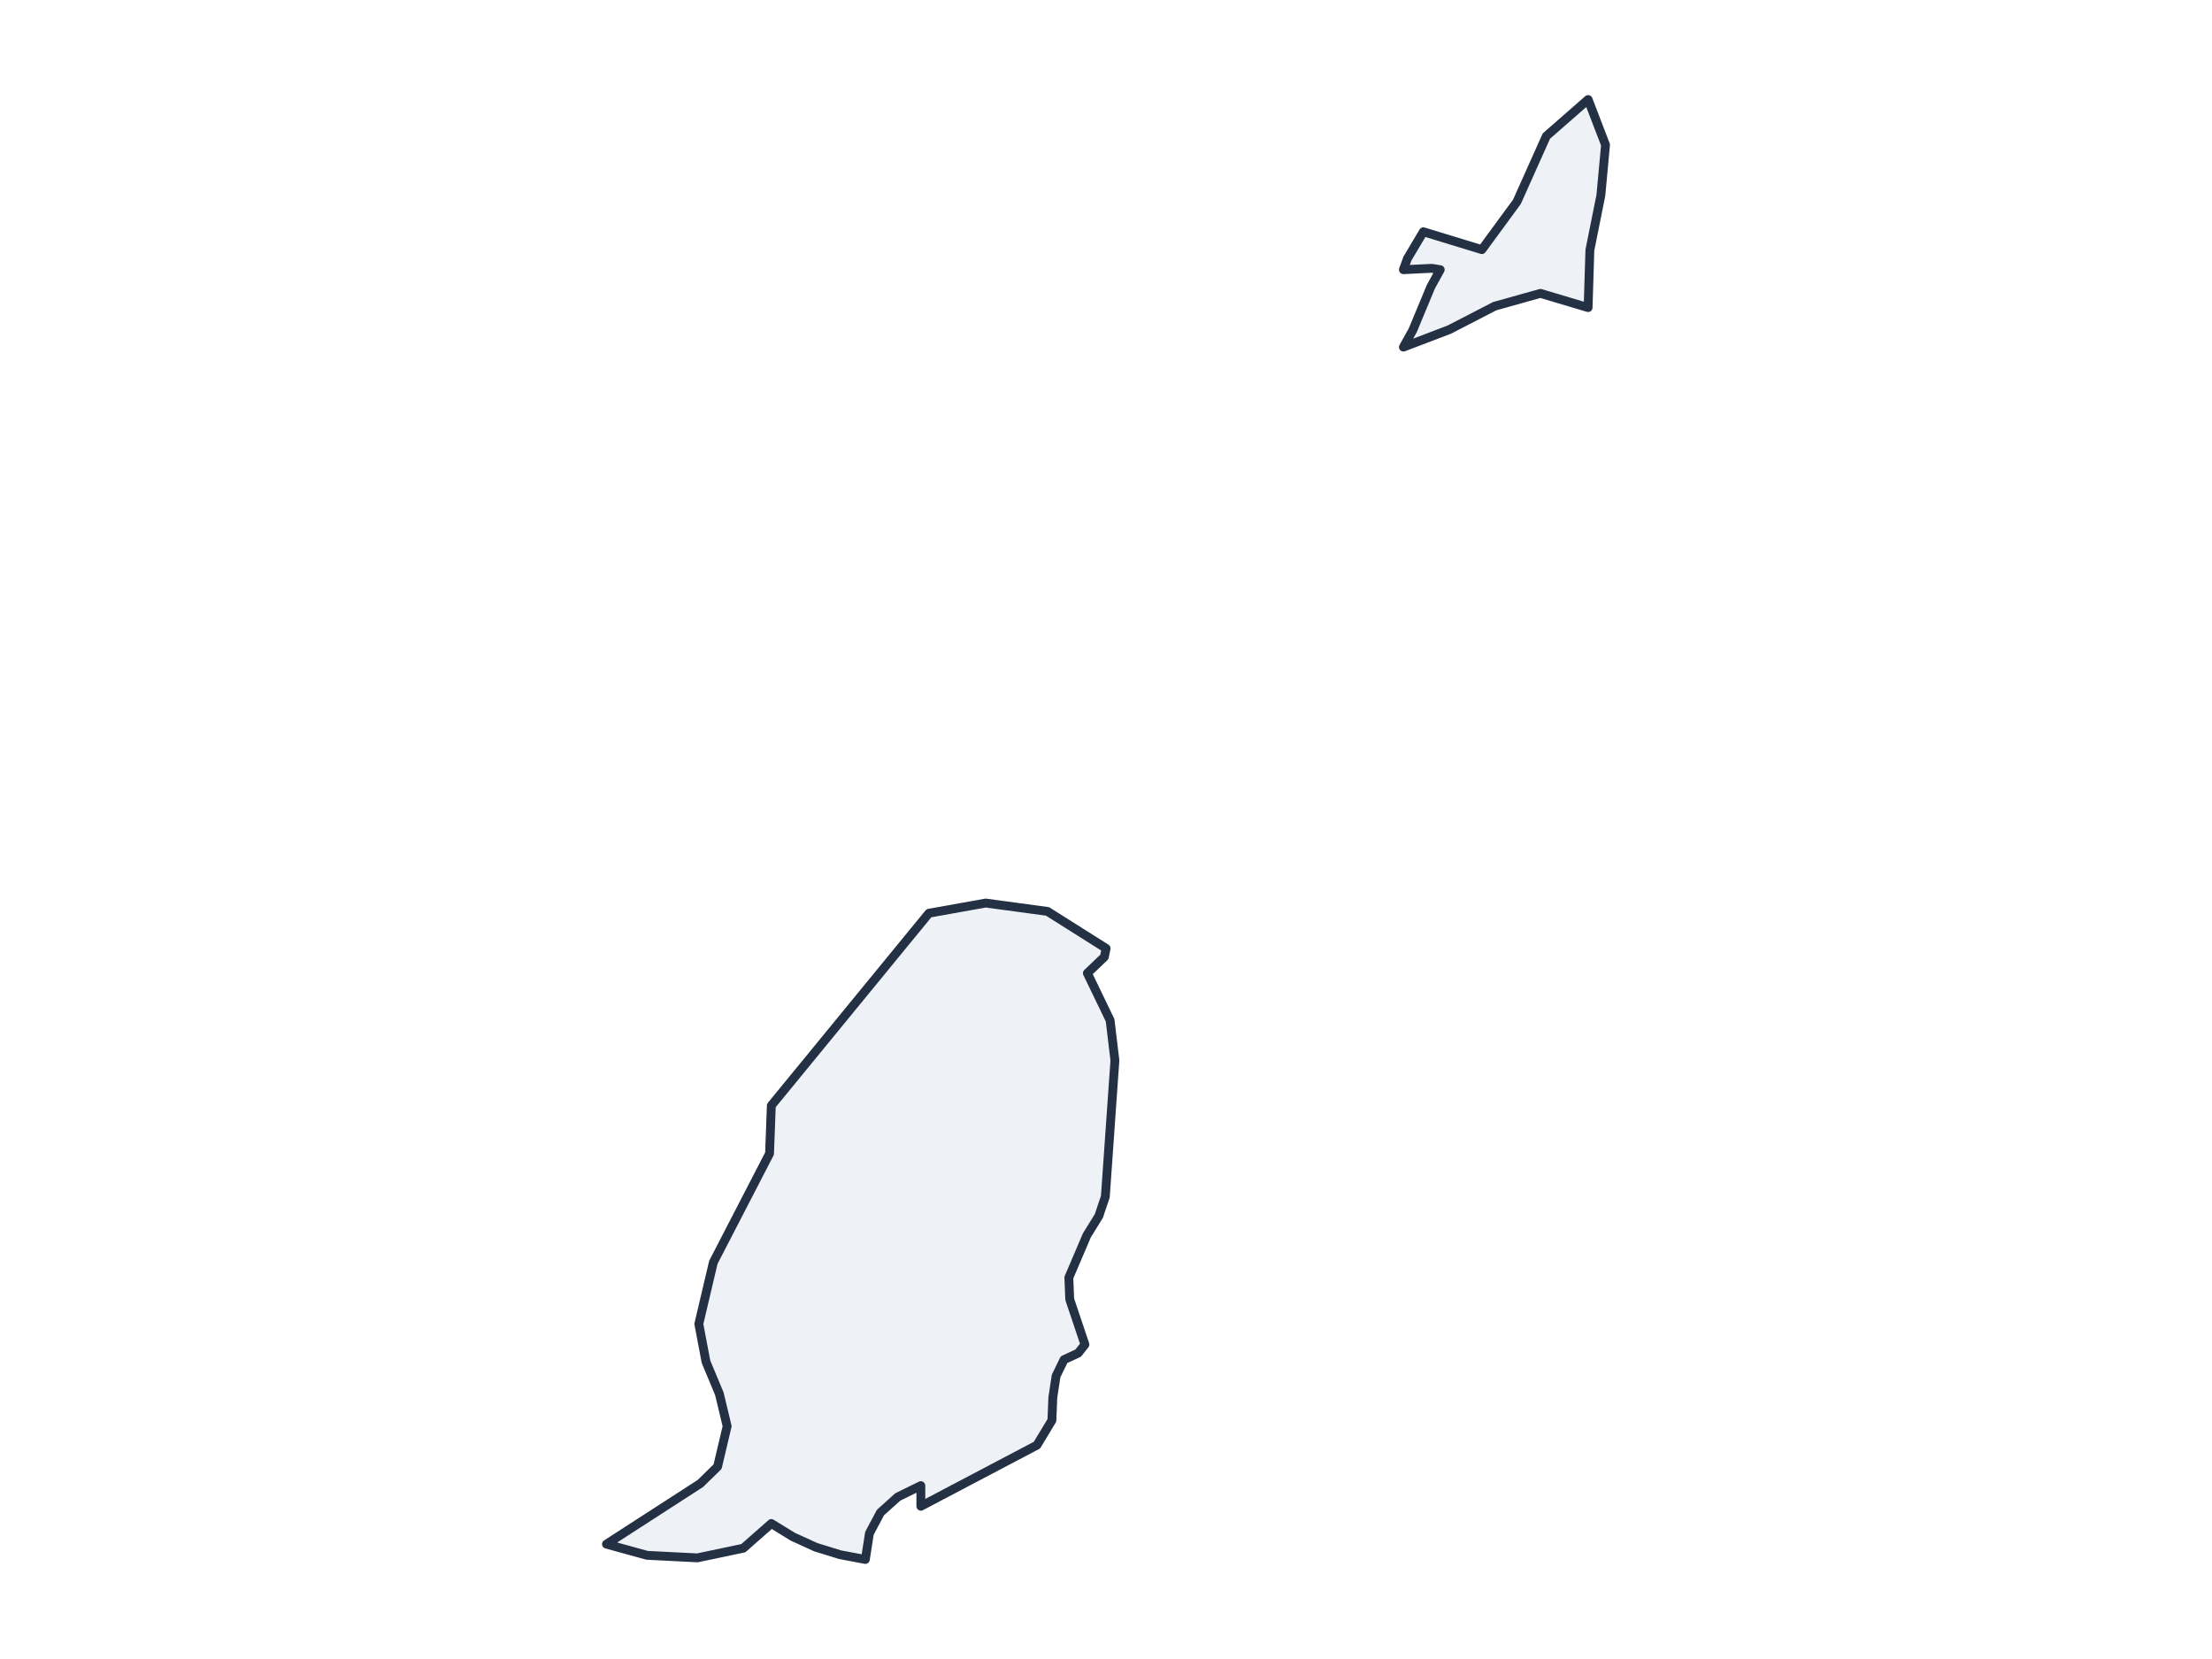
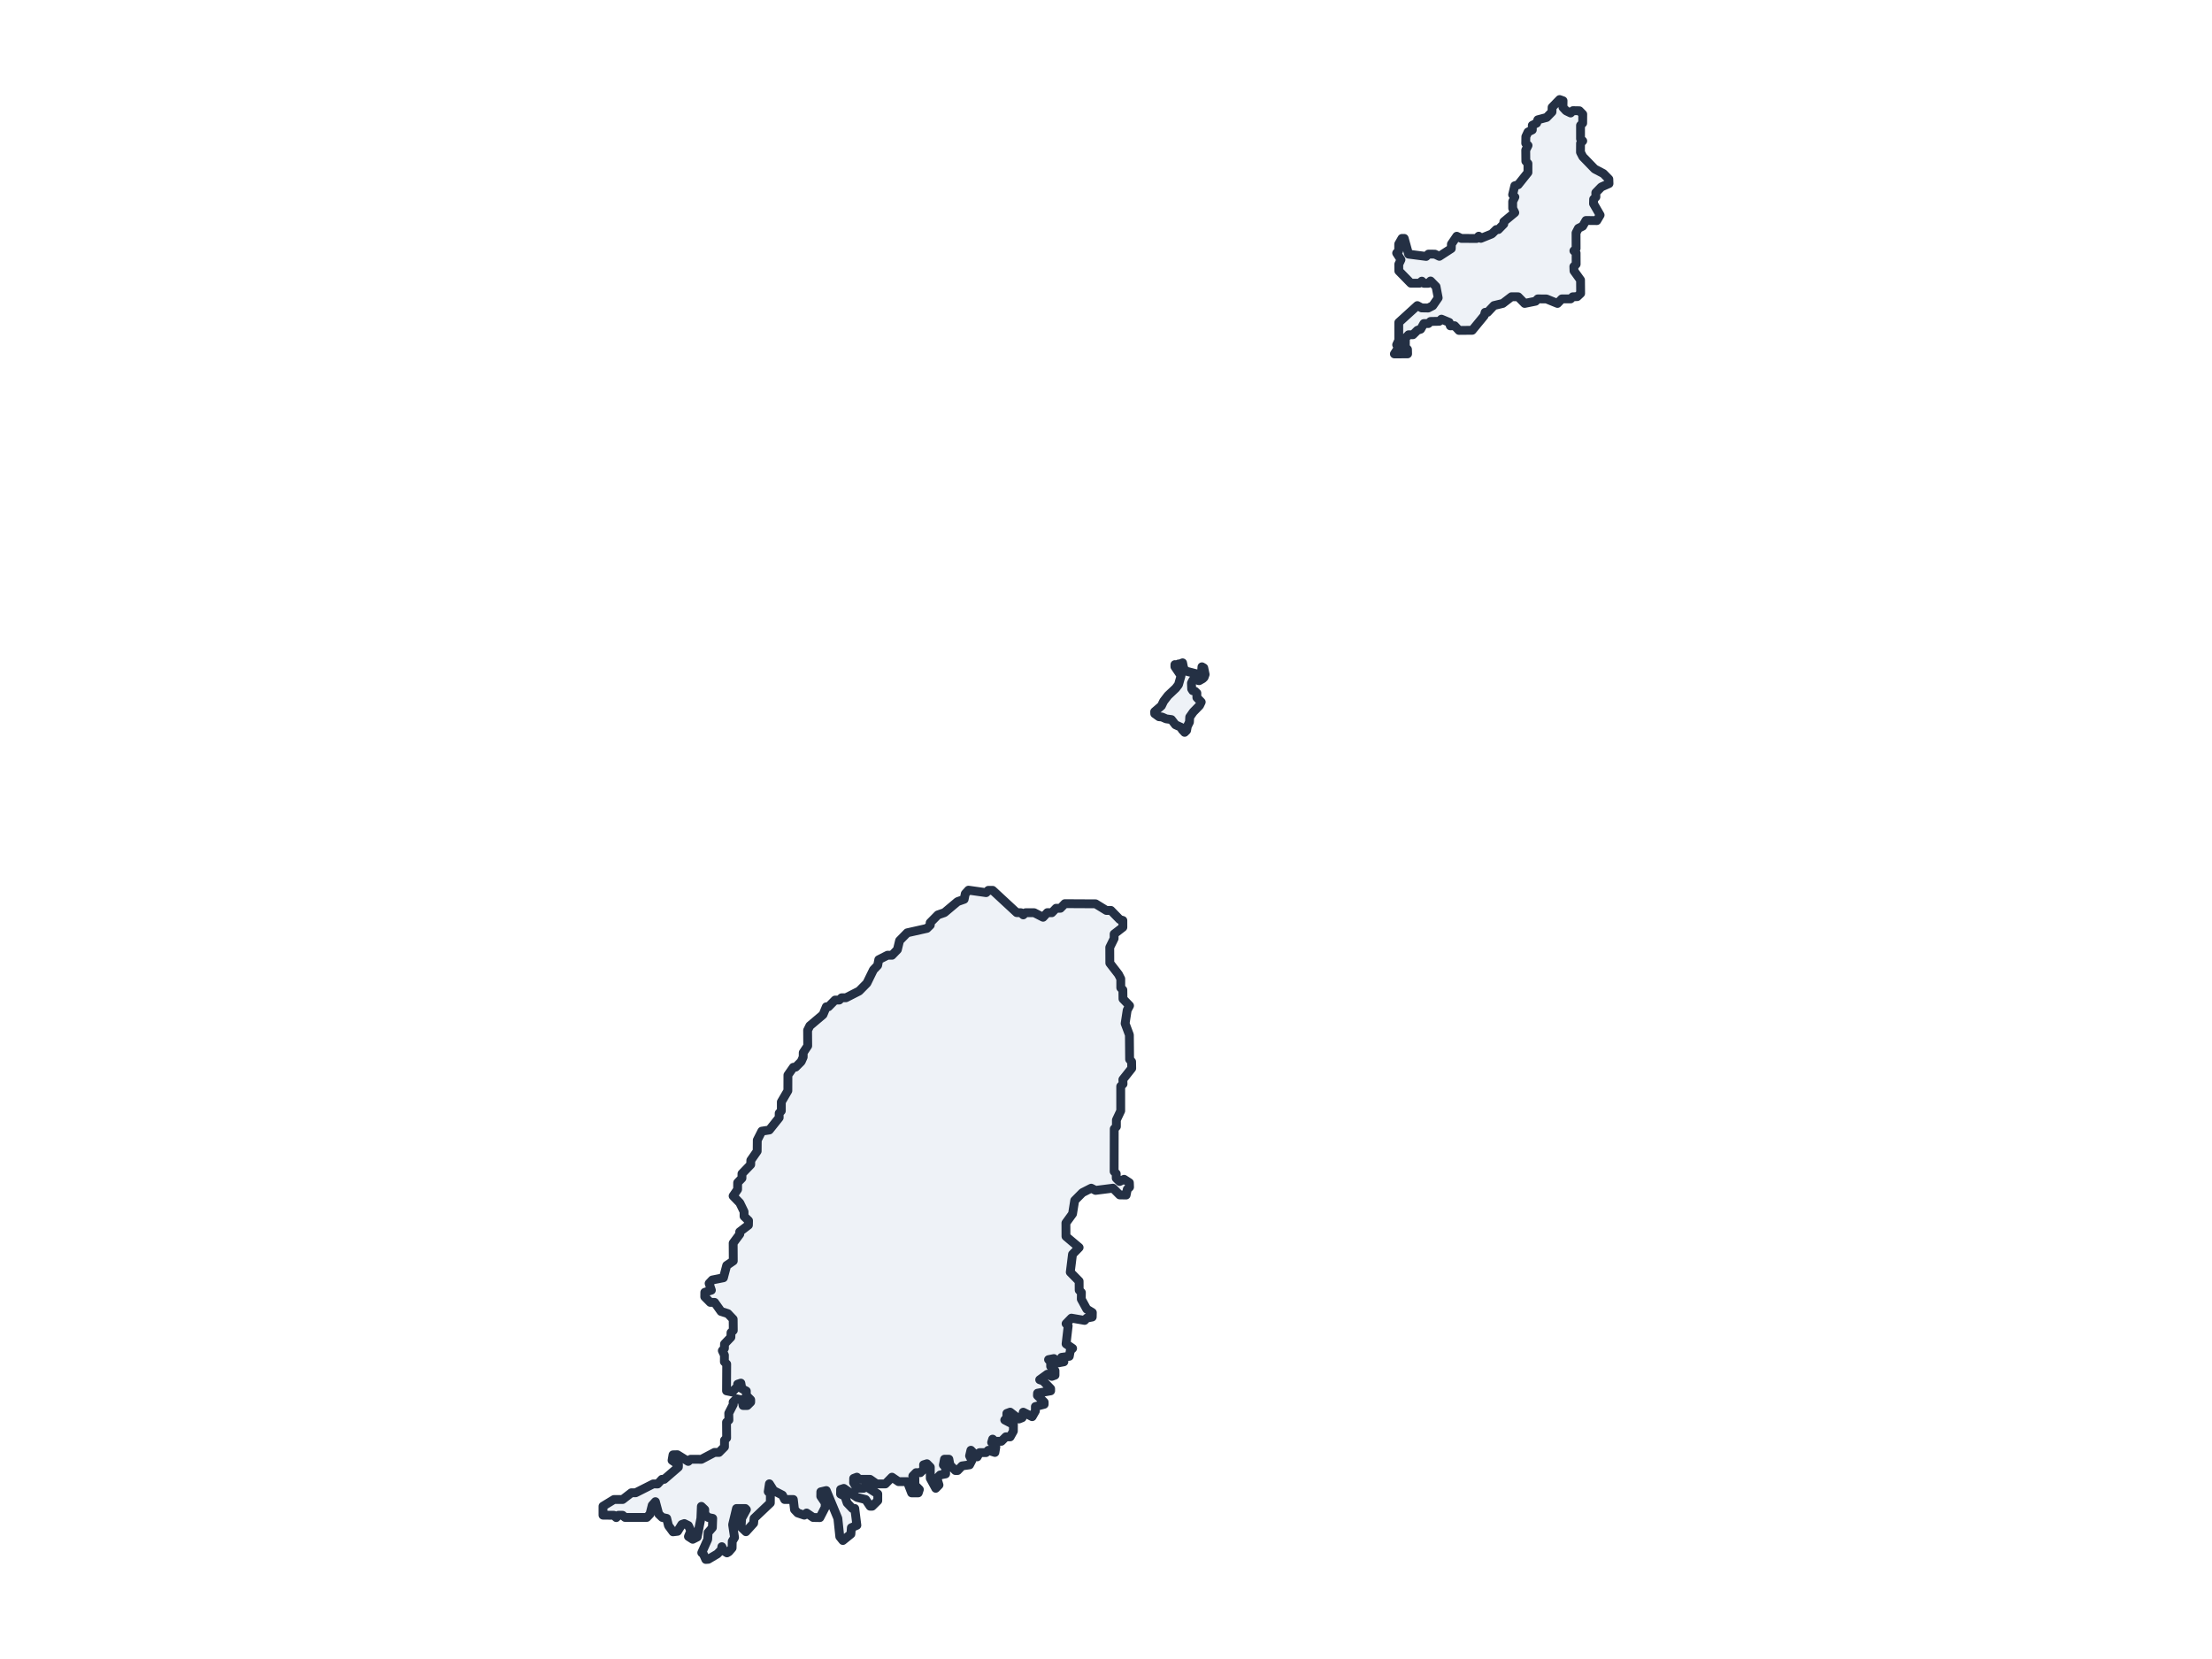
<svg xmlns="http://www.w3.org/2000/svg" viewBox="0 0 400 300" width="400" height="300">
-   <path d="M196.63 175.98 L200.74 184.49 L201.61 191.76 L199.88 216.39 L198.7 219.9 L196.55 223.37 L193.28 231.03 L193.44 234.95 L196.19 243.14 L194.96 244.69 L192.41 245.87 L190.97 248.83 L190.38 252.74 L190.22 256.84 L187.51 261.33 L166.52 272.38 L166.52 268.65 L162.34 270.7 L159.21 273.52 L157.22 277.27 L156.48 282.0 L151.92 281.14 L147.51 279.78 L143.35 277.88 L139.48 275.5 L134.42 279.96 L126.11 281.71 L117.01 281.25 L109.67 279.23 L126.65 268.26 L129.76 265.22 L131.49 257.9 L130.08 252.03 L127.67 246.26 L126.37 239.41 L129.0 228.26 L139.16 208.6 L139.48 199.92 L167.98 165.14 L178.24 163.3 L189.42 164.81 L200.02 171.5 L199.7 173.05 L196.63 175.98 Z M287.18 55.62 L278.55 53.05 L270.28 55.37 L262.11 59.59 L253.78 62.77 L255.48 59.71 L258.76 51.82 L260.44 48.77 L258.92 48.52 L253.78 48.77 L254.5 46.77 L257.39 41.91 L267.97 45.14 L274.31 36.49 L279.63 24.61 L287.18 18.0 L290.33 26.2 L289.49 35.31 L287.5 45.22 L287.18 55.62 Z" fill="#eef2f7" stroke="#243044" stroke-width="1.6" stroke-linejoin="round" fill-rule="evenodd" />
+   <path d="M175.14 160.97 L174.55 161.62 L174.35 162.62 L173.16 163.04 L170.79 165.03 L169.6 165.44 L168.2 166.86 L168.23 167.28 L167.62 167.88 L164.06 168.68 L162.67 170.1 L162.28 171.72 L161.3 172.74 L160.5 172.73 L158.91 173.54 L158.71 174.57 L157.94 175.38 L156.76 177.79 L155.36 179.21 L152.97 180.43 L152.19 180.43 L151.77 180.84 L151.01 180.84 L149.81 182.06 L149.42 182.06 L148.83 183.48 L146.44 185.5 L146.04 186.31 L146.06 189.13 L145.25 190.35 L145.24 191.16 L144.88 191.97 L143.88 192.97 L143.46 193.0 L142.48 194.41 L142.47 197.24 L141.29 199.26 L141.29 200.88 L140.9 201.3 L140.9 202.11 L139.12 204.34 L137.76 204.55 L136.94 206.17 L136.92 208.17 L135.77 209.82 L135.75 210.6 L134.17 212.24 L134.17 213.05 L133.39 213.86 L133.38 215.09 L132.57 216.27 L133.78 217.52 L134.55 219.11 L134.55 219.95 L135.36 220.73 L135.34 221.54 L133.76 222.75 L133.78 223.17 L132.58 224.79 L132.6 228.02 L131.41 228.83 L130.82 231.06 L128.81 231.46 L128.23 232.08 L128.64 233.31 L127.45 233.69 L127.44 234.5 L128.44 235.51 L129.22 235.51 L130.39 237.15 L131.62 237.54 L132.58 238.55 L132.6 240.59 L132.19 240.97 L132.17 241.81 L131.01 243.03 L131.0 243.82 L130.62 244.24 L131.0 245.05 L130.99 246.25 L131.41 246.67 L131.38 251.51 L132.39 251.72 L133.39 250.72 L133.39 250.3 L133.97 250.11 L134.15 251.11 L134.96 251.54 L134.96 252.34 L135.75 253.13 L135.75 253.55 L135.14 254.16 L134.37 254.16 L134.18 253.15 L133.18 252.94 L132.57 253.54 L132.6 253.96 L131.78 255.56 L131.81 256.79 L131.38 257.18 L131.4 260.03 L131.01 260.45 L131.01 261.64 L130.01 262.65 L129.21 262.64 L126.84 263.89 L124.88 263.88 L124.45 264.27 L122.5 263.06 L121.7 263.08 L121.53 264.08 L122.69 264.88 L122.67 265.3 L120.11 267.51 L119.7 267.51 L118.92 268.35 L118.12 268.34 L114.95 269.94 L114.17 269.94 L112.59 271.16 L111.02 271.16 L109.04 272.37 L109.04 273.99 L111.01 274.01 L111.44 274.43 L111.81 274.01 L112.58 274.01 L113.03 274.4 L116.96 274.4 L117.54 273.8 L117.94 272.2 L118.52 271.55 L119.12 273.79 L119.76 274.4 L120.56 274.57 L120.88 275.88 L121.7 277.0 L122.53 276.9 L123.29 275.67 L123.75 275.51 L124.48 275.87 L124.92 276.82 L124.49 277.85 L125.27 278.35 L126.08 277.94 L126.74 274.57 L126.83 272.4 L127.44 272.98 L127.44 273.79 L128.07 274.41 L128.88 274.57 L128.82 276.25 L128.04 277.14 L127.98 278.37 L126.9 280.78 L127.2 281.04 L127.63 282.0 L128.08 281.97 L129.72 281.0 L130.47 280.22 L130.53 279.69 L130.88 280.45 L131.46 280.81 L131.79 280.62 L132.39 279.92 L132.41 278.72 L132.83 278.03 L132.48 275.71 L133.18 272.79 L134.78 272.79 L134.97 272.99 L134.11 274.57 L134.01 276.14 L134.89 276.98 L136.28 275.45 L136.36 274.57 L139.3 271.78 L139.31 270.15 L138.92 269.74 L139.13 268.32 L139.9 269.55 L141.49 270.37 L141.89 271.16 L143.46 271.16 L143.67 272.98 L144.25 273.59 L145.44 273.99 L145.86 273.6 L147.05 274.41 L148.26 274.43 L149.21 272.59 L149.23 271.78 L148.42 270.58 L148.43 269.77 L149.42 269.54 L151.51 274.57 L151.86 277.87 L152.42 278.57 L153.87 277.4 L153.95 276.26 L154.95 275.82 L154.57 272.78 L154.15 272.78 L153.19 271.77 L152.78 270.56 L152.0 270.17 L152.01 269.34 L152.59 269.15 L154.97 270.77 L156.54 271.17 L157.34 272.37 L157.72 272.37 L158.73 271.37 L158.73 270.15 L156.52 268.74 L156.17 269.13 L154.94 269.12 L154.36 268.12 L154.37 267.34 L154.95 267.12 L155.36 267.51 L157.33 267.51 L158.52 268.34 L160.1 268.34 L161.3 267.12 L162.49 267.93 L164.06 267.92 L164.85 269.96 L166.05 269.96 L166.25 269.35 L165.44 268.54 L165.44 267.34 L165.06 266.91 L165.66 266.3 L166.42 266.31 L167.04 265.69 L167.01 264.88 L167.62 264.69 L168.23 265.31 L168.22 267.32 L169.21 269.13 L169.8 268.53 L169.42 267.32 L170.0 266.72 L171.0 266.53 L171.0 265.3 L170.59 264.91 L170.79 263.87 L171.59 263.87 L171.78 264.91 L172.77 265.92 L173.16 265.92 L173.97 265.08 L175.33 264.89 L175.75 264.08 L175.33 263.27 L175.57 262.25 L176.71 263.45 L177.14 262.68 L178.3 262.68 L178.72 262.26 L179.91 262.65 L180.08 261.65 L179.32 260.84 L179.5 260.24 L179.9 260.63 L181.08 260.63 L181.89 259.82 L182.67 259.83 L183.25 258.79 L183.26 257.6 L181.69 256.78 L182.07 256.36 L182.07 255.58 L182.67 255.36 L184.26 256.6 L184.84 256.37 L185.04 255.37 L186.65 256.18 L187.23 255.16 L187.23 254.35 L188.82 253.94 L188.82 253.55 L187.6 252.35 L187.62 251.93 L189.99 251.51 L189.99 251.12 L188.62 249.7 L188.01 249.5 L189.4 248.5 L190.2 248.89 L190.78 248.68 L190.78 247.87 L189.99 247.08 L189.99 246.25 L189.61 245.86 L190.58 245.67 L191.38 246.45 L192.38 246.26 L191.97 245.45 L193.36 245.26 L193.55 244.22 L193.96 243.83 L192.78 243.02 L193.16 239.75 L192.78 239.36 L193.75 238.36 L196.13 238.77 L196.52 238.35 L197.51 238.16 L197.53 237.35 L196.52 236.73 L195.53 234.92 L195.55 233.72 L195.15 233.3 L195.14 231.68 L193.54 230.05 L193.94 226.82 L195.14 225.59 L192.76 223.58 L192.75 221.15 L193.95 219.5 L194.34 217.08 L195.74 215.67 L197.33 214.86 L198.11 215.26 L201.26 214.86 L202.47 216.08 L203.64 216.1 L203.85 215.06 L204.26 214.67 L204.23 213.87 L203.27 213.25 L202.46 213.65 L201.85 213.05 L201.85 212.24 L201.47 211.84 L201.49 204.14 L201.88 203.72 L201.88 202.53 L202.66 200.88 L202.66 196.44 L203.08 196.02 L203.05 195.21 L204.65 193.19 L204.63 191.98 L204.27 191.57 L204.23 187.14 L203.46 185.08 L203.83 182.67 L204.26 181.86 L203.07 180.63 L203.05 179.01 L202.67 178.62 L202.67 177.0 L202.26 176.19 L200.69 174.16 L200.68 171.31 L201.47 169.71 L201.47 168.9 L203.05 167.68 L203.05 166.45 L202.49 166.28 L200.88 164.63 L200.07 164.64 L198.12 163.44 L192.56 163.41 L191.76 164.24 L190.98 164.24 L190.2 165.05 L189.4 165.03 L188.62 165.87 L187.02 165.05 L185.44 165.05 L185.04 165.44 L184.63 165.05 L183.85 165.03 L179.5 161.0 L178.72 161.0 L178.32 161.42 L175.14 160.97 Z M213.85 119.86 L213.18 120.14 L213.14 120.06 L212.75 120.23 L212.46 120.18 L212.46 120.56 L213.57 122.2 L213.11 123.81 L212.61 124.46 L211.21 125.78 L210.42 126.81 L210.02 127.64 L208.8 128.69 L208.81 129.06 L209.59 129.61 L210.11 129.65 L210.88 129.99 L211.83 130.12 L212.56 131.06 L213.57 131.52 L213.75 131.92 L214.22 132.43 L214.57 132.09 L214.71 131.34 L215.09 130.58 L215.14 129.66 L215.78 128.75 L216.92 127.58 L217.22 126.95 L216.43 126.14 L216.43 125.33 L216.09 125.0 L215.69 124.9 L215.49 124.58 L215.45 123.51 L215.71 123.0 L216.35 122.68 L216.76 122.84 L216.71 123.07 L216.85 123.09 L217.5 122.72 L217.74 122.48 L217.93 121.96 L217.68 120.77 L217.35 120.58 L217.3 121.3 L216.81 122.31 L216.61 122.43 L216.71 121.94 L214.4 121.34 L214.04 120.81 L213.85 119.86 Z M283.21 20.04 L282.63 19.42 L282.65 18.22 L282.03 18.0 L280.67 19.4 L280.65 20.24 L279.68 21.24 L278.09 21.66 L277.87 22.27 L277.09 22.66 L277.09 23.49 L276.31 23.87 L275.92 24.71 L275.9 25.91 L276.32 26.3 L275.9 27.14 L275.92 29.15 L276.3 29.57 L276.3 31.19 L274.53 33.41 L273.92 33.59 L273.53 35.21 L273.94 35.63 L273.54 36.44 L273.54 37.67 L273.92 38.45 L271.94 40.09 L271.93 40.51 L270.95 41.51 L270.57 41.51 L269.77 42.3 L267.79 43.1 L267.4 42.71 L267.01 43.13 L264.24 43.11 L263.43 42.72 L262.46 44.14 L262.44 44.95 L260.28 46.35 L259.47 45.96 L258.31 45.95 L257.89 46.37 L254.72 45.96 L253.93 43.11 L253.52 43.11 L252.93 44.14 L252.93 45.34 L252.56 45.76 L253.34 46.96 L252.94 47.8 L252.95 48.99 L255.12 51.21 L256.69 51.21 L257.11 50.84 L257.49 51.23 L258.27 51.23 L258.69 50.81 L259.68 51.82 L260.07 53.86 L259.09 55.28 L258.27 55.7 L257.08 55.68 L256.3 55.26 L252.94 58.32 L252.94 61.54 L252.56 62.35 L252.94 62.77 L252.15 64.0 L254.54 63.99 L254.52 63.18 L254.13 62.76 L254.14 61.16 L254.72 60.53 L255.5 60.53 L256.32 59.72 L256.9 59.53 L257.48 58.51 L258.29 58.51 L258.68 58.13 L260.26 58.1 L260.66 57.71 L262.07 58.3 L262.26 58.92 L263.04 58.9 L263.83 59.75 L266.22 59.73 L268.39 57.09 L268.56 56.48 L268.99 56.48 L270.16 55.25 L271.75 54.87 L273.33 53.66 L274.53 53.67 L275.71 54.87 L277.68 54.47 L278.08 54.05 L279.65 54.06 L281.64 54.87 L282.43 54.05 L284.02 54.05 L284.4 53.67 L285.21 53.64 L285.83 53.06 L285.81 50.63 L284.63 48.99 L284.6 48.2 L285.02 47.78 L285.01 45.75 L284.61 45.35 L285.01 44.94 L285.0 42.11 L285.42 41.29 L286.2 40.9 L286.79 39.87 L288.76 39.89 L289.35 38.89 L288.16 36.83 L288.18 36.02 L288.59 35.61 L288.57 34.84 L289.57 33.81 L290.96 33.2 L290.93 32.39 L289.94 31.38 L288.37 30.56 L286.22 28.34 L285.8 27.53 L285.81 25.91 L286.21 25.49 L285.81 25.1 L285.81 22.67 L286.2 22.27 L286.21 20.65 L285.6 20.03 L284.44 20.01 L284.02 20.43 L283.21 20.04 Z" fill="#eef2f7" stroke="#243044" stroke-width="1.6" stroke-linejoin="round" fill-rule="evenodd" />
</svg>
